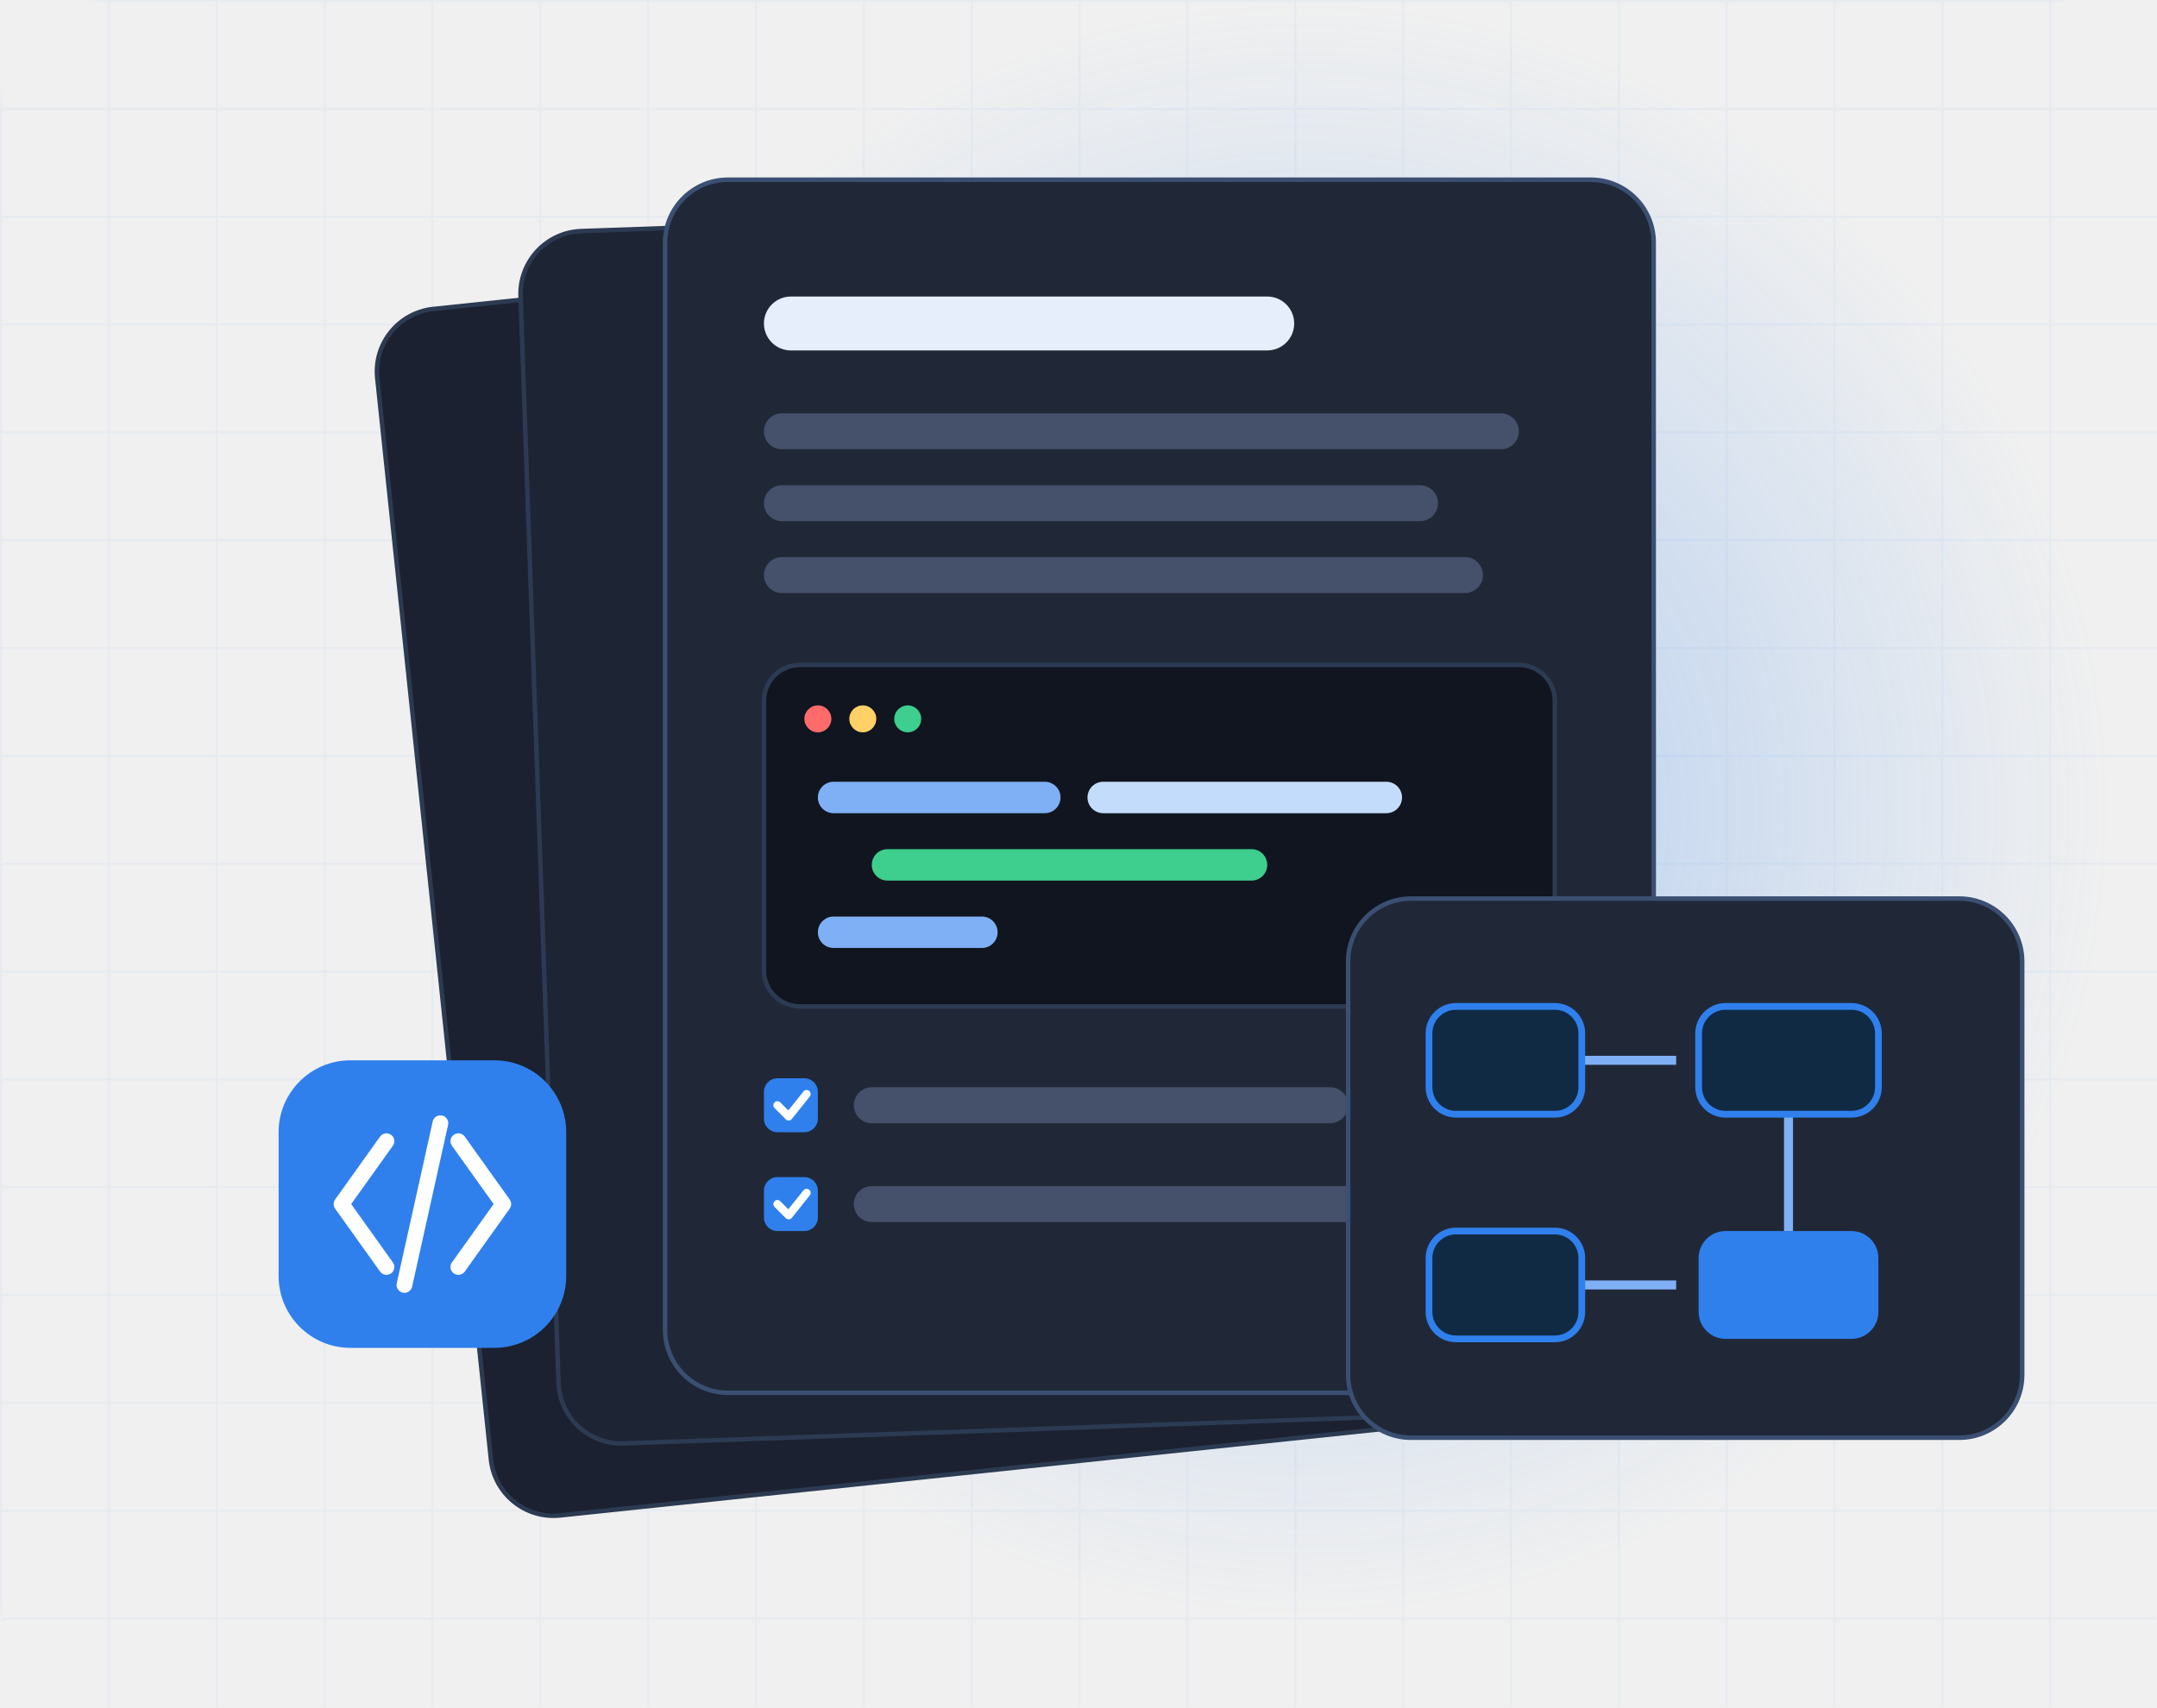
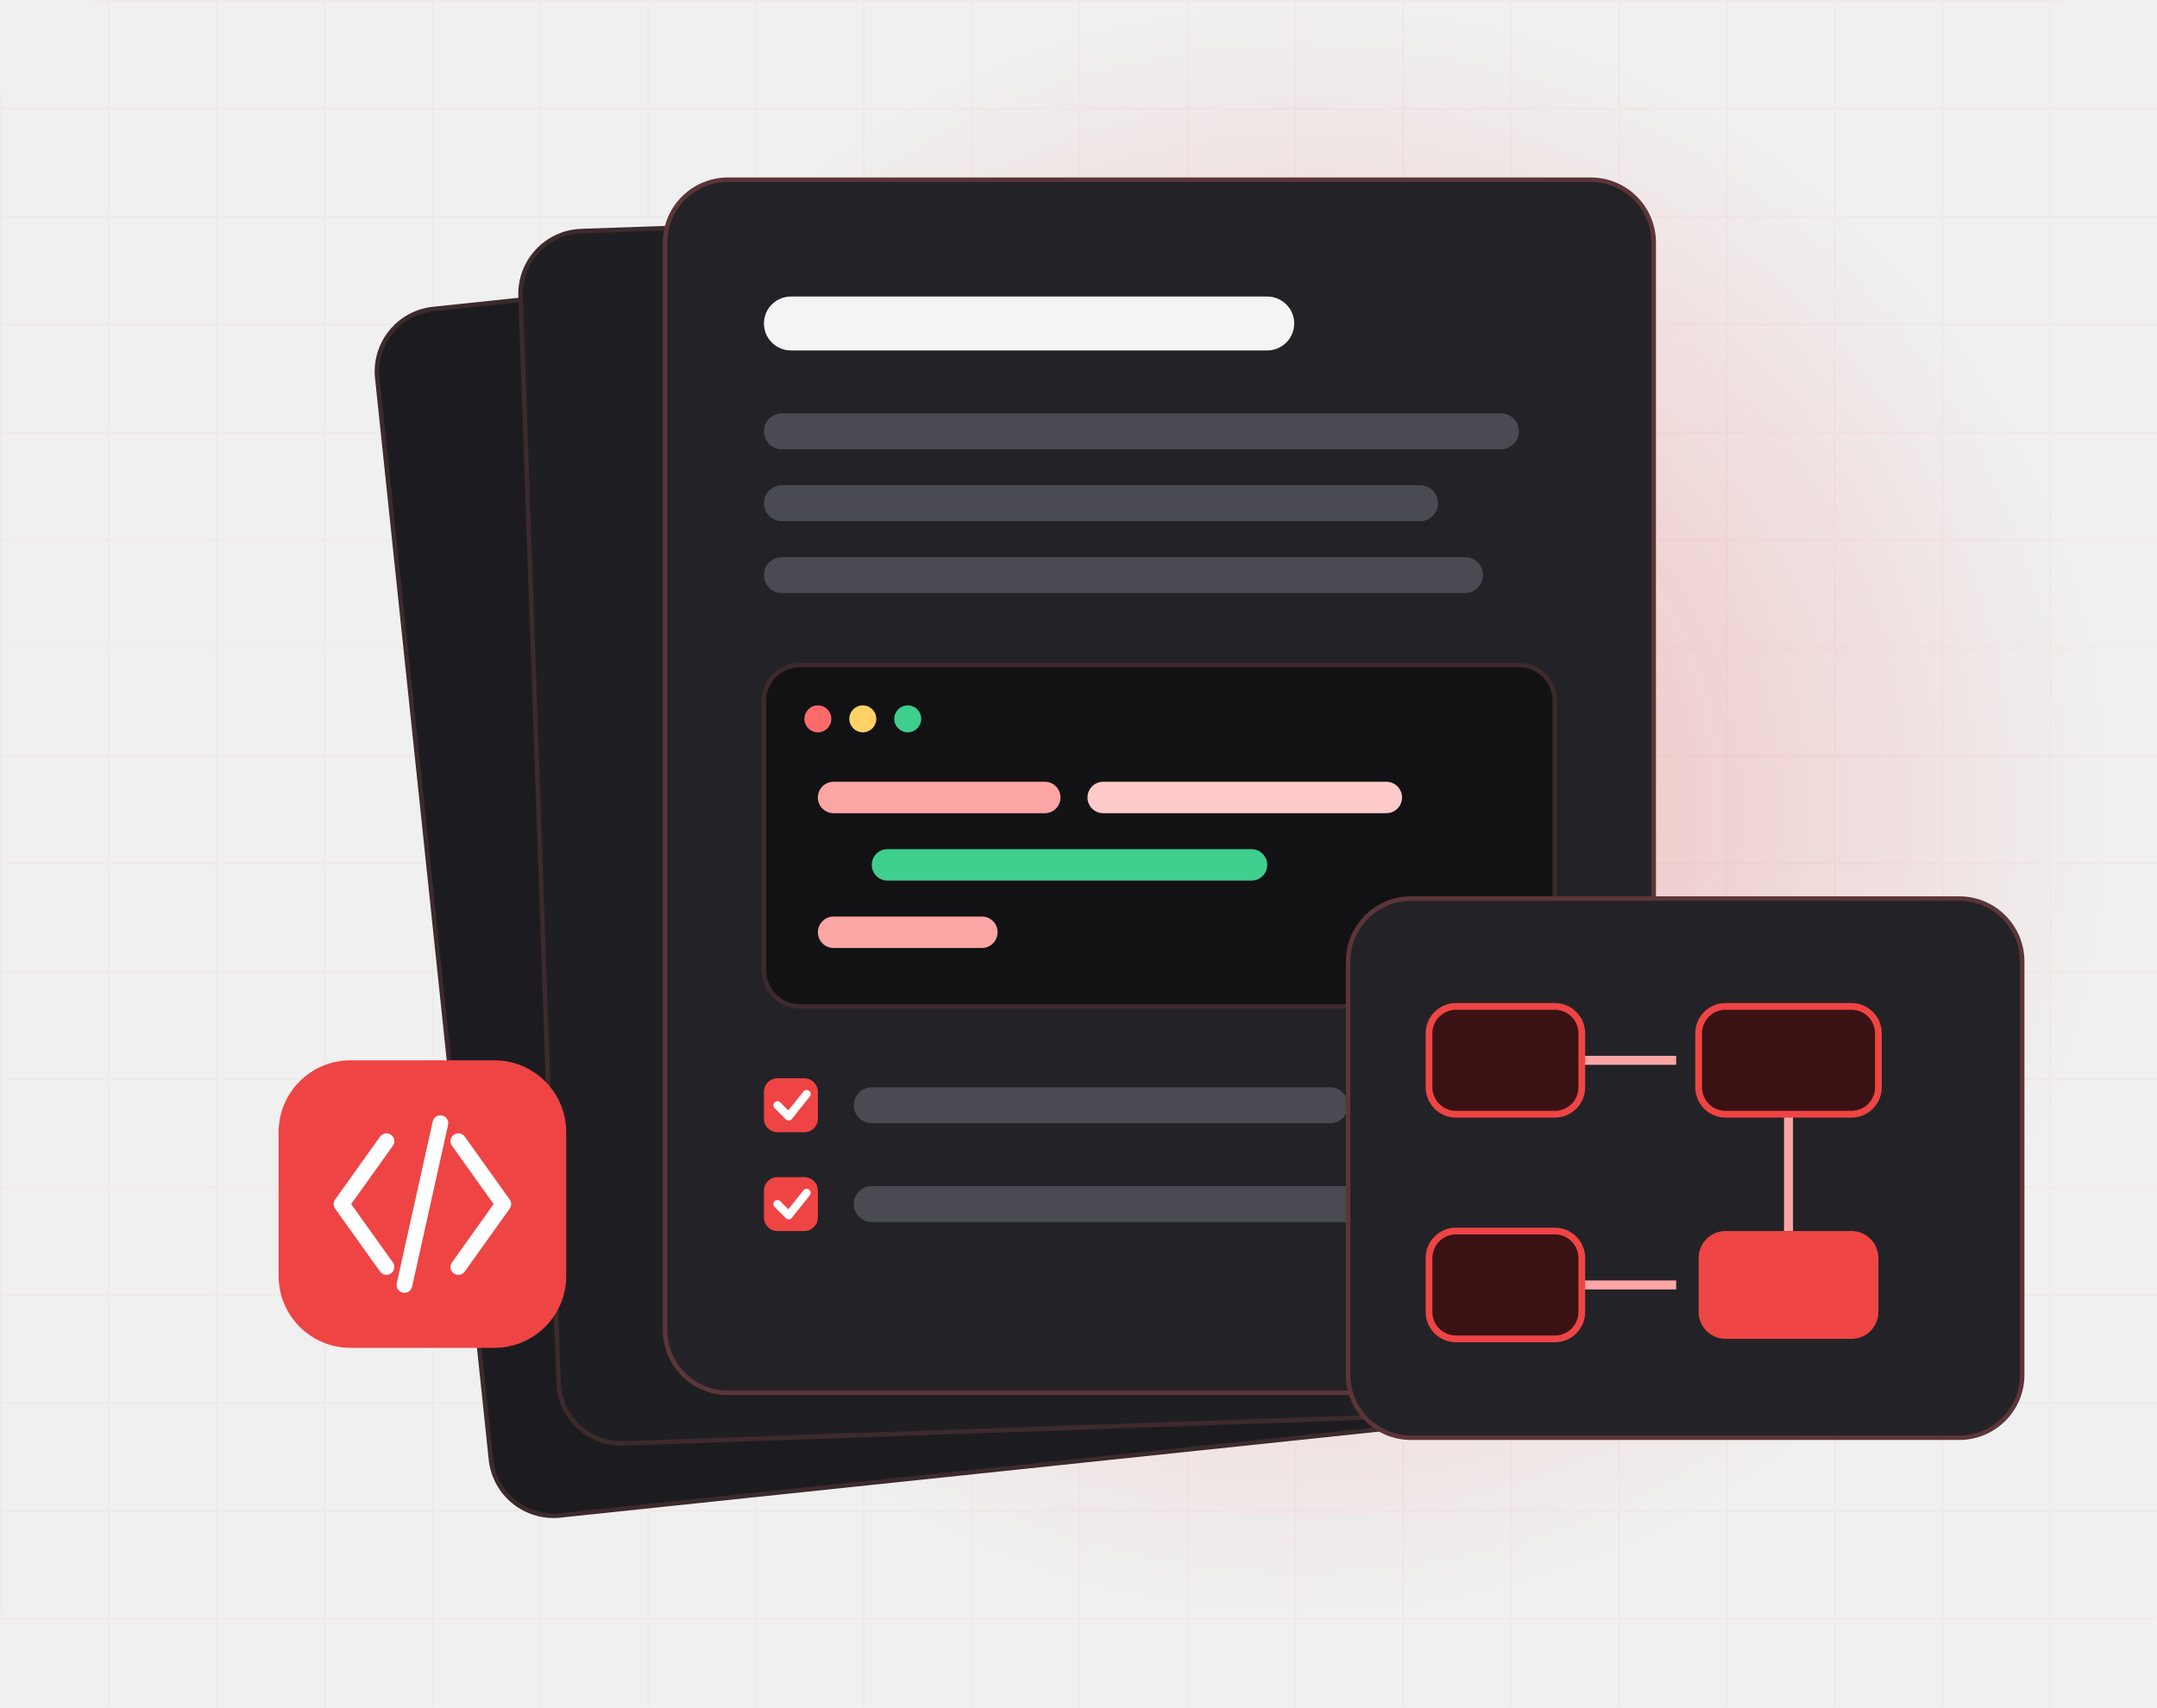
<svg xmlns="http://www.w3.org/2000/svg" viewBox="0 0 480 380" fill="none">
  <defs>
    <pattern id="grid" width="24" height="24" patternUnits="userSpaceOnUse">
-       <path d="M24 0H0v24" stroke="#7fb0f5" stroke-opacity=".08" />
+       <path d="M24 0H0v24" stroke="#fca5a5" stroke-opacity=".08" />
    </pattern>
    <radialGradient id="glow">
-       <stop offset="0" stop-color="#2f80ed" stop-opacity=".35" />
-       <stop offset="1" stop-color="#2f80ed" stop-opacity="0" />
+       <stop offset="0" stop-color="#ef4444" stop-opacity=".35" />
+       <stop offset="1" stop-color="#ef4444" stop-opacity="0" />
    </radialGradient>
  </defs>
  <rect width="480" height="380" rx="24" fill="url(#grid)" />
  <circle cx="290" cy="180" r="180" fill="url(#glow)" />
-   <rect x="96" y="58" width="220" height="270" rx="14" fill="#1b2130" stroke="#2c3a52" transform="rotate(-6 206 193)" />
-   <rect x="120" y="48" width="220" height="270" rx="14" fill="#1d2433" stroke="#2c3a52" transform="rotate(-2 230 183)" />
+   <rect x="96" y="58" width="220" height="270" rx="14" fill="#1c1c20" stroke="#3d2a2c" transform="rotate(-6 206 193)" />
+   <rect x="120" y="48" width="220" height="270" rx="14" fill="#1f1f23" stroke="#3d2a2c" transform="rotate(-2 230 183)" />
  <g>
-     <rect x="148" y="40" width="220" height="270" rx="14" fill="#202838" stroke="#3a4f72" />
-     <rect x="170" y="66" width="118" height="12" rx="6" fill="#e6eefb" />
-     <rect x="170" y="92" width="168" height="8" rx="4" fill="#45506a" />
-     <rect x="170" y="108" width="150" height="8" rx="4" fill="#45506a" />
-     <rect x="170" y="124" width="160" height="8" rx="4" fill="#45506a" />
-     <rect x="170" y="148" width="176" height="76" rx="8" fill="#10151f" stroke="#2c3a52" />
+     <rect x="148" y="40" width="220" height="270" rx="14" fill="#232327" stroke="#5c3538" />
+     <rect x="170" y="66" width="118" height="12" rx="6" fill="#f4f4f5" />
+     <rect x="170" y="92" width="168" height="8" rx="4" fill="#4a4a52" />
+     <rect x="170" y="108" width="150" height="8" rx="4" fill="#4a4a52" />
+     <rect x="170" y="124" width="160" height="8" rx="4" fill="#4a4a52" />
+     <rect x="170" y="148" width="176" height="76" rx="8" fill="#121214" stroke="#3d2a2c" />
    <circle cx="182" cy="160" r="3" fill="#ff6b6b" />
    <circle cx="192" cy="160" r="3" fill="#ffd166" />
    <circle cx="202" cy="160" r="3" fill="#3ecf8e" />
-     <rect x="182" y="174" width="54" height="7" rx="3.5" fill="#7fb0f5" />
-     <rect x="242" y="174" width="70" height="7" rx="3.5" fill="#c4dcfb" />
+     <rect x="182" y="174" width="54" height="7" rx="3.5" fill="#fca5a5" />
+     <rect x="242" y="174" width="70" height="7" rx="3.5" fill="#fecaca" />
    <rect x="194" y="189" width="88" height="7" rx="3.5" fill="#3ecf8e" />
-     <rect x="182" y="204" width="40" height="7" rx="3.5" fill="#7fb0f5" />
-     <rect x="170" y="240" width="12" height="12" rx="3" fill="#2f80ed" />
+     <rect x="182" y="204" width="40" height="7" rx="3.5" fill="#fca5a5" />
+     <rect x="170" y="240" width="12" height="12" rx="3" fill="#ef4444" />
    <path d="m173 246 2.5 2.5 4-5" stroke="#fff" stroke-width="1.8" stroke-linecap="round" stroke-linejoin="round" />
-     <rect x="190" y="242" width="110" height="8" rx="4" fill="#45506a" />
-     <rect x="170" y="262" width="12" height="12" rx="3" fill="#2f80ed" />
+     <rect x="190" y="242" width="110" height="8" rx="4" fill="#4a4a52" />
+     <rect x="170" y="262" width="12" height="12" rx="3" fill="#ef4444" />
    <path d="m173 268 2.5 2.5 4-5" stroke="#fff" stroke-width="1.8" stroke-linecap="round" stroke-linejoin="round" />
-     <rect x="190" y="264" width="130" height="8" rx="4" fill="#45506a" />
+     <rect x="190" y="264" width="130" height="8" rx="4" fill="#4a4a52" />
  </g>
  <g>
-     <rect x="300" y="200" width="150" height="120" rx="14" fill="#202838" stroke="#3a4f72" />
-     <path d="M343 236h30M398 248v26M373 286h-30" stroke="#7fb0f5" stroke-width="2" />
-     <rect x="318" y="224" width="34" height="24" rx="6" fill="#102a43" stroke="#2f80ed" stroke-width="1.5" />
-     <rect x="378" y="224" width="40" height="24" rx="6" fill="#102a43" stroke="#2f80ed" stroke-width="1.5" />
-     <rect x="378" y="274" width="40" height="24" rx="6" fill="#2f80ed" />
-     <rect x="318" y="274" width="34" height="24" rx="6" fill="#102a43" stroke="#2f80ed" stroke-width="1.5" />
+     <rect x="300" y="200" width="150" height="120" rx="14" fill="#232327" stroke="#5c3538" />
+     <path d="M343 236h30M398 248v26M373 286h-30" stroke="#fca5a5" stroke-width="2" />
+     <rect x="318" y="224" width="34" height="24" rx="6" fill="#3b1214" stroke="#ef4444" stroke-width="1.5" />
+     <rect x="378" y="224" width="40" height="24" rx="6" fill="#3b1214" stroke="#ef4444" stroke-width="1.5" />
+     <rect x="378" y="274" width="40" height="24" rx="6" fill="#ef4444" />
+     <rect x="318" y="274" width="34" height="24" rx="6" fill="#3b1214" stroke="#ef4444" stroke-width="1.5" />
  </g>
  <g>
-     <rect x="62" y="236" width="64" height="64" rx="16" fill="#2f80ed" />
+     <rect x="62" y="236" width="64" height="64" rx="16" fill="#ef4444" />
    <path d="M86 254 76 268l10 14M102 254l10 14-10 14M98 250l-8 36" stroke="#fff" stroke-width="3.5" stroke-linecap="round" stroke-linejoin="round" />
  </g>
</svg>
